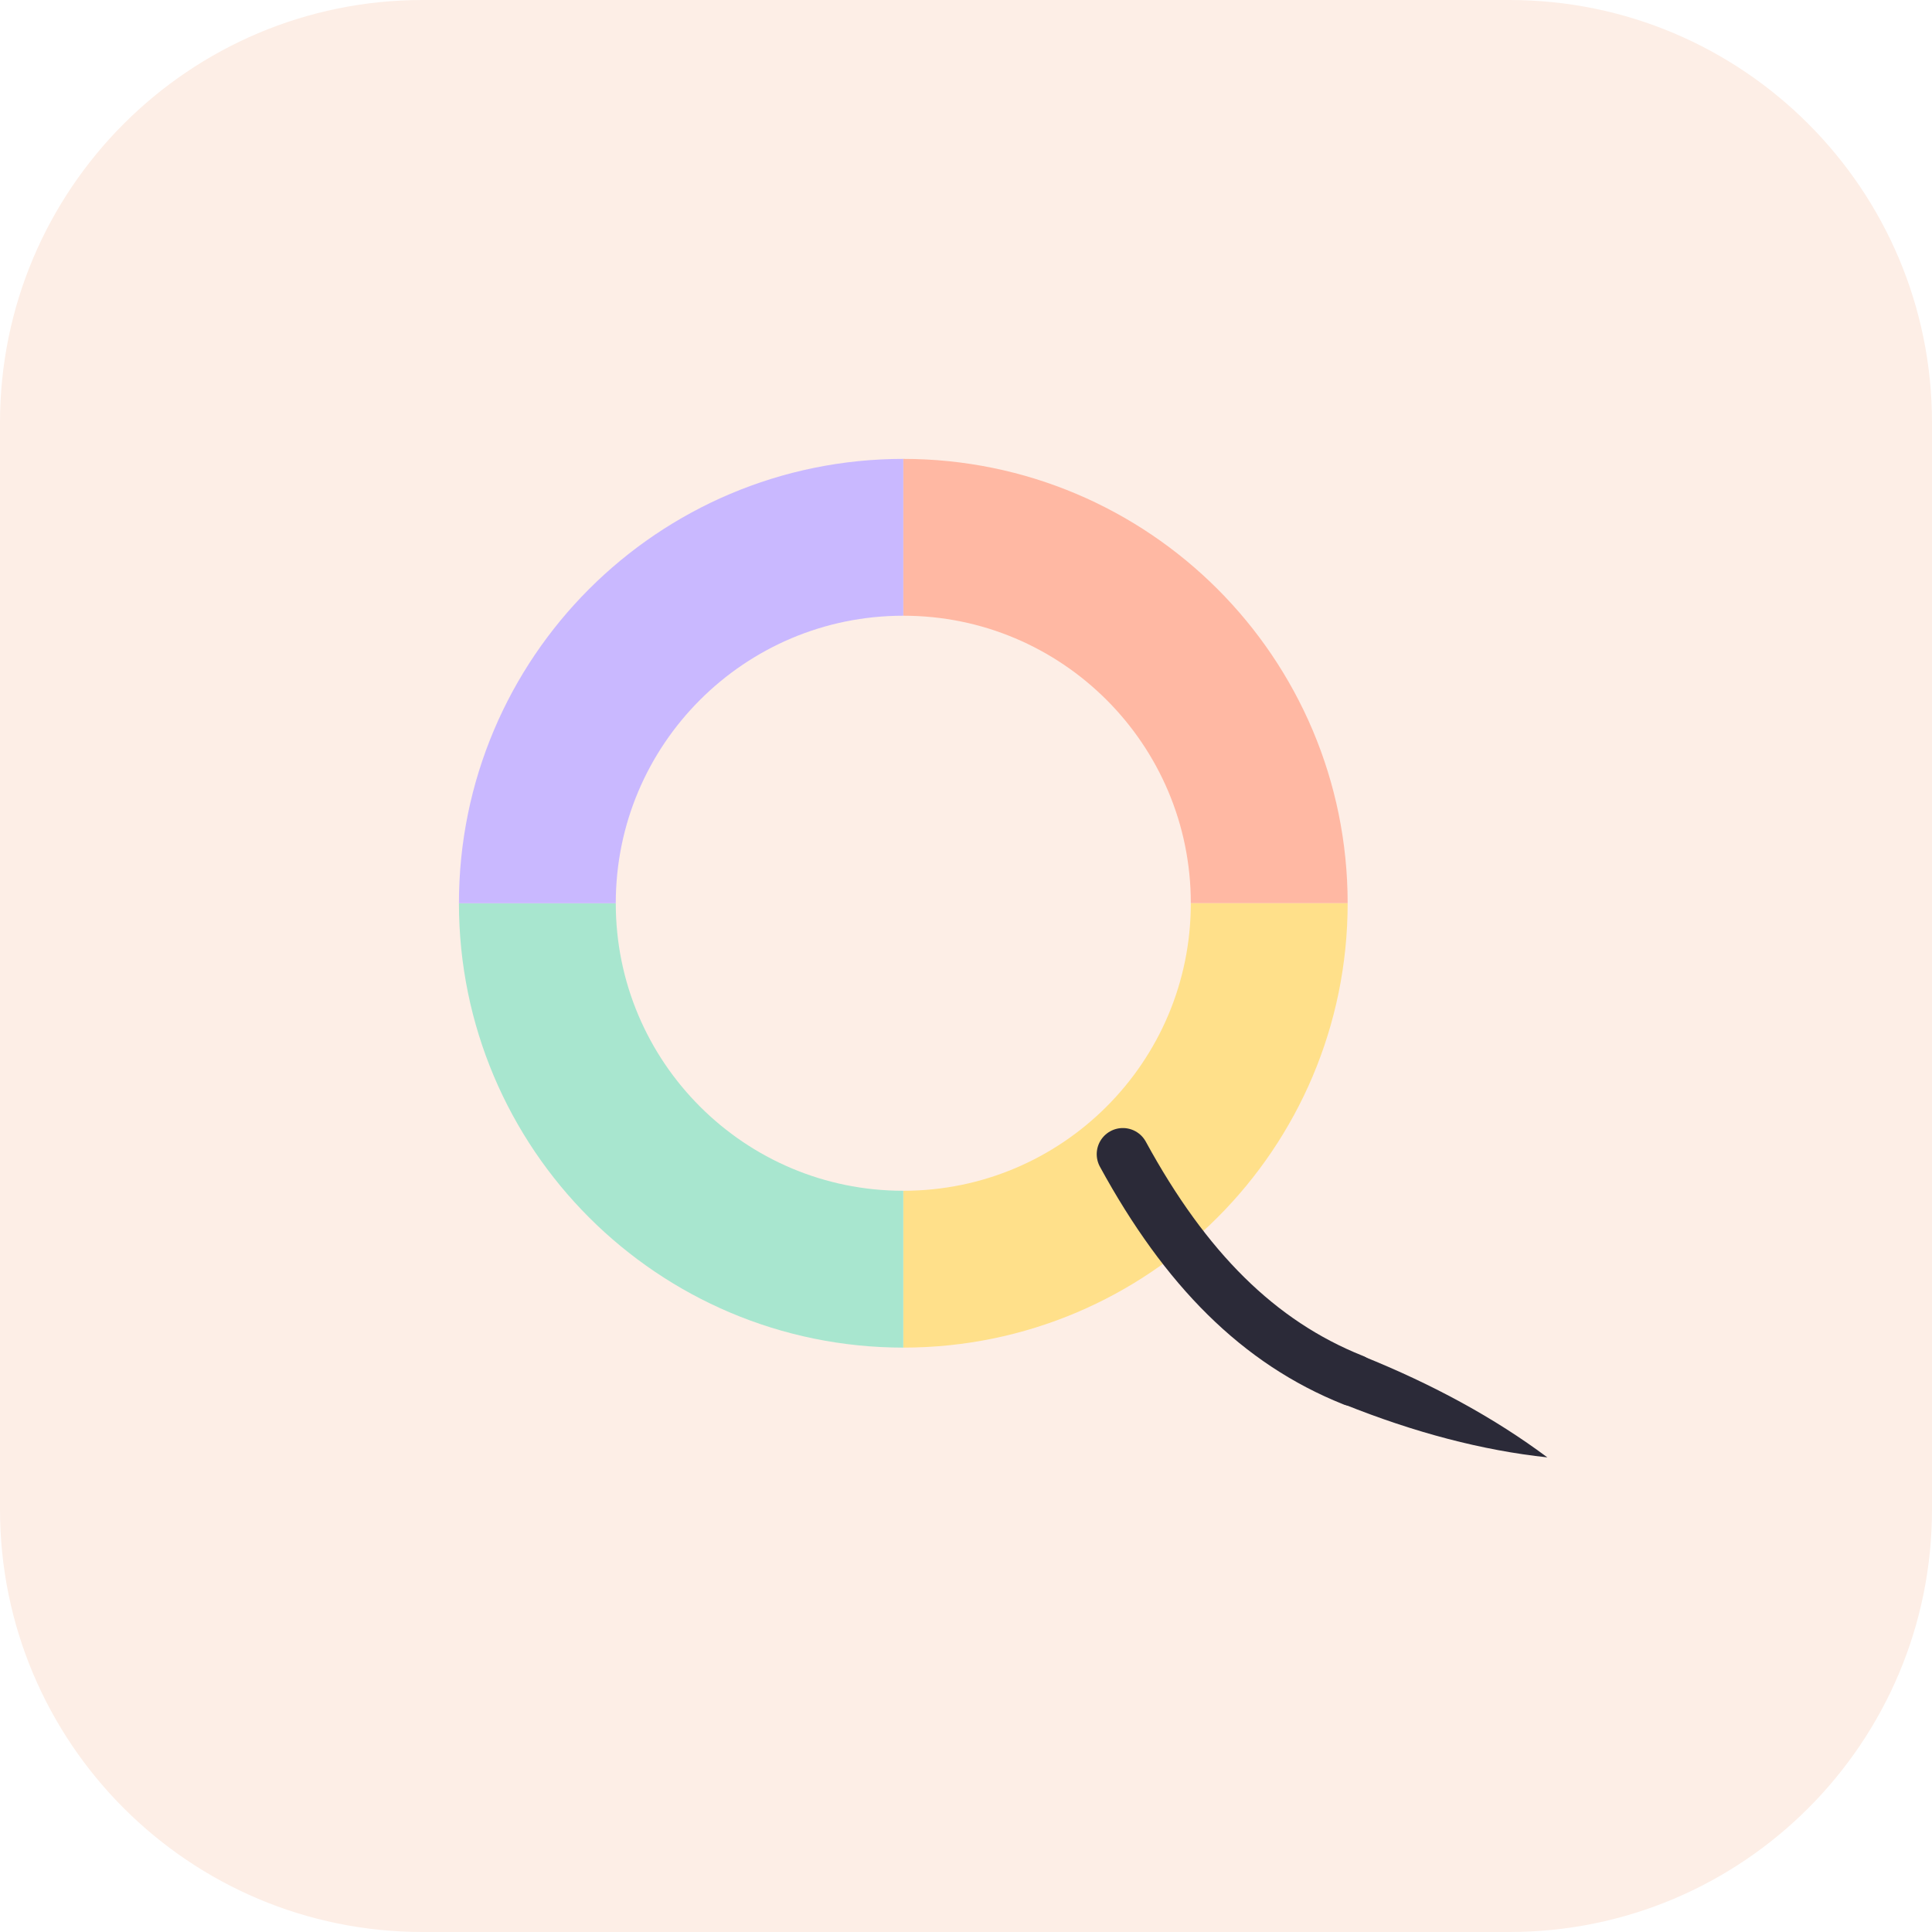
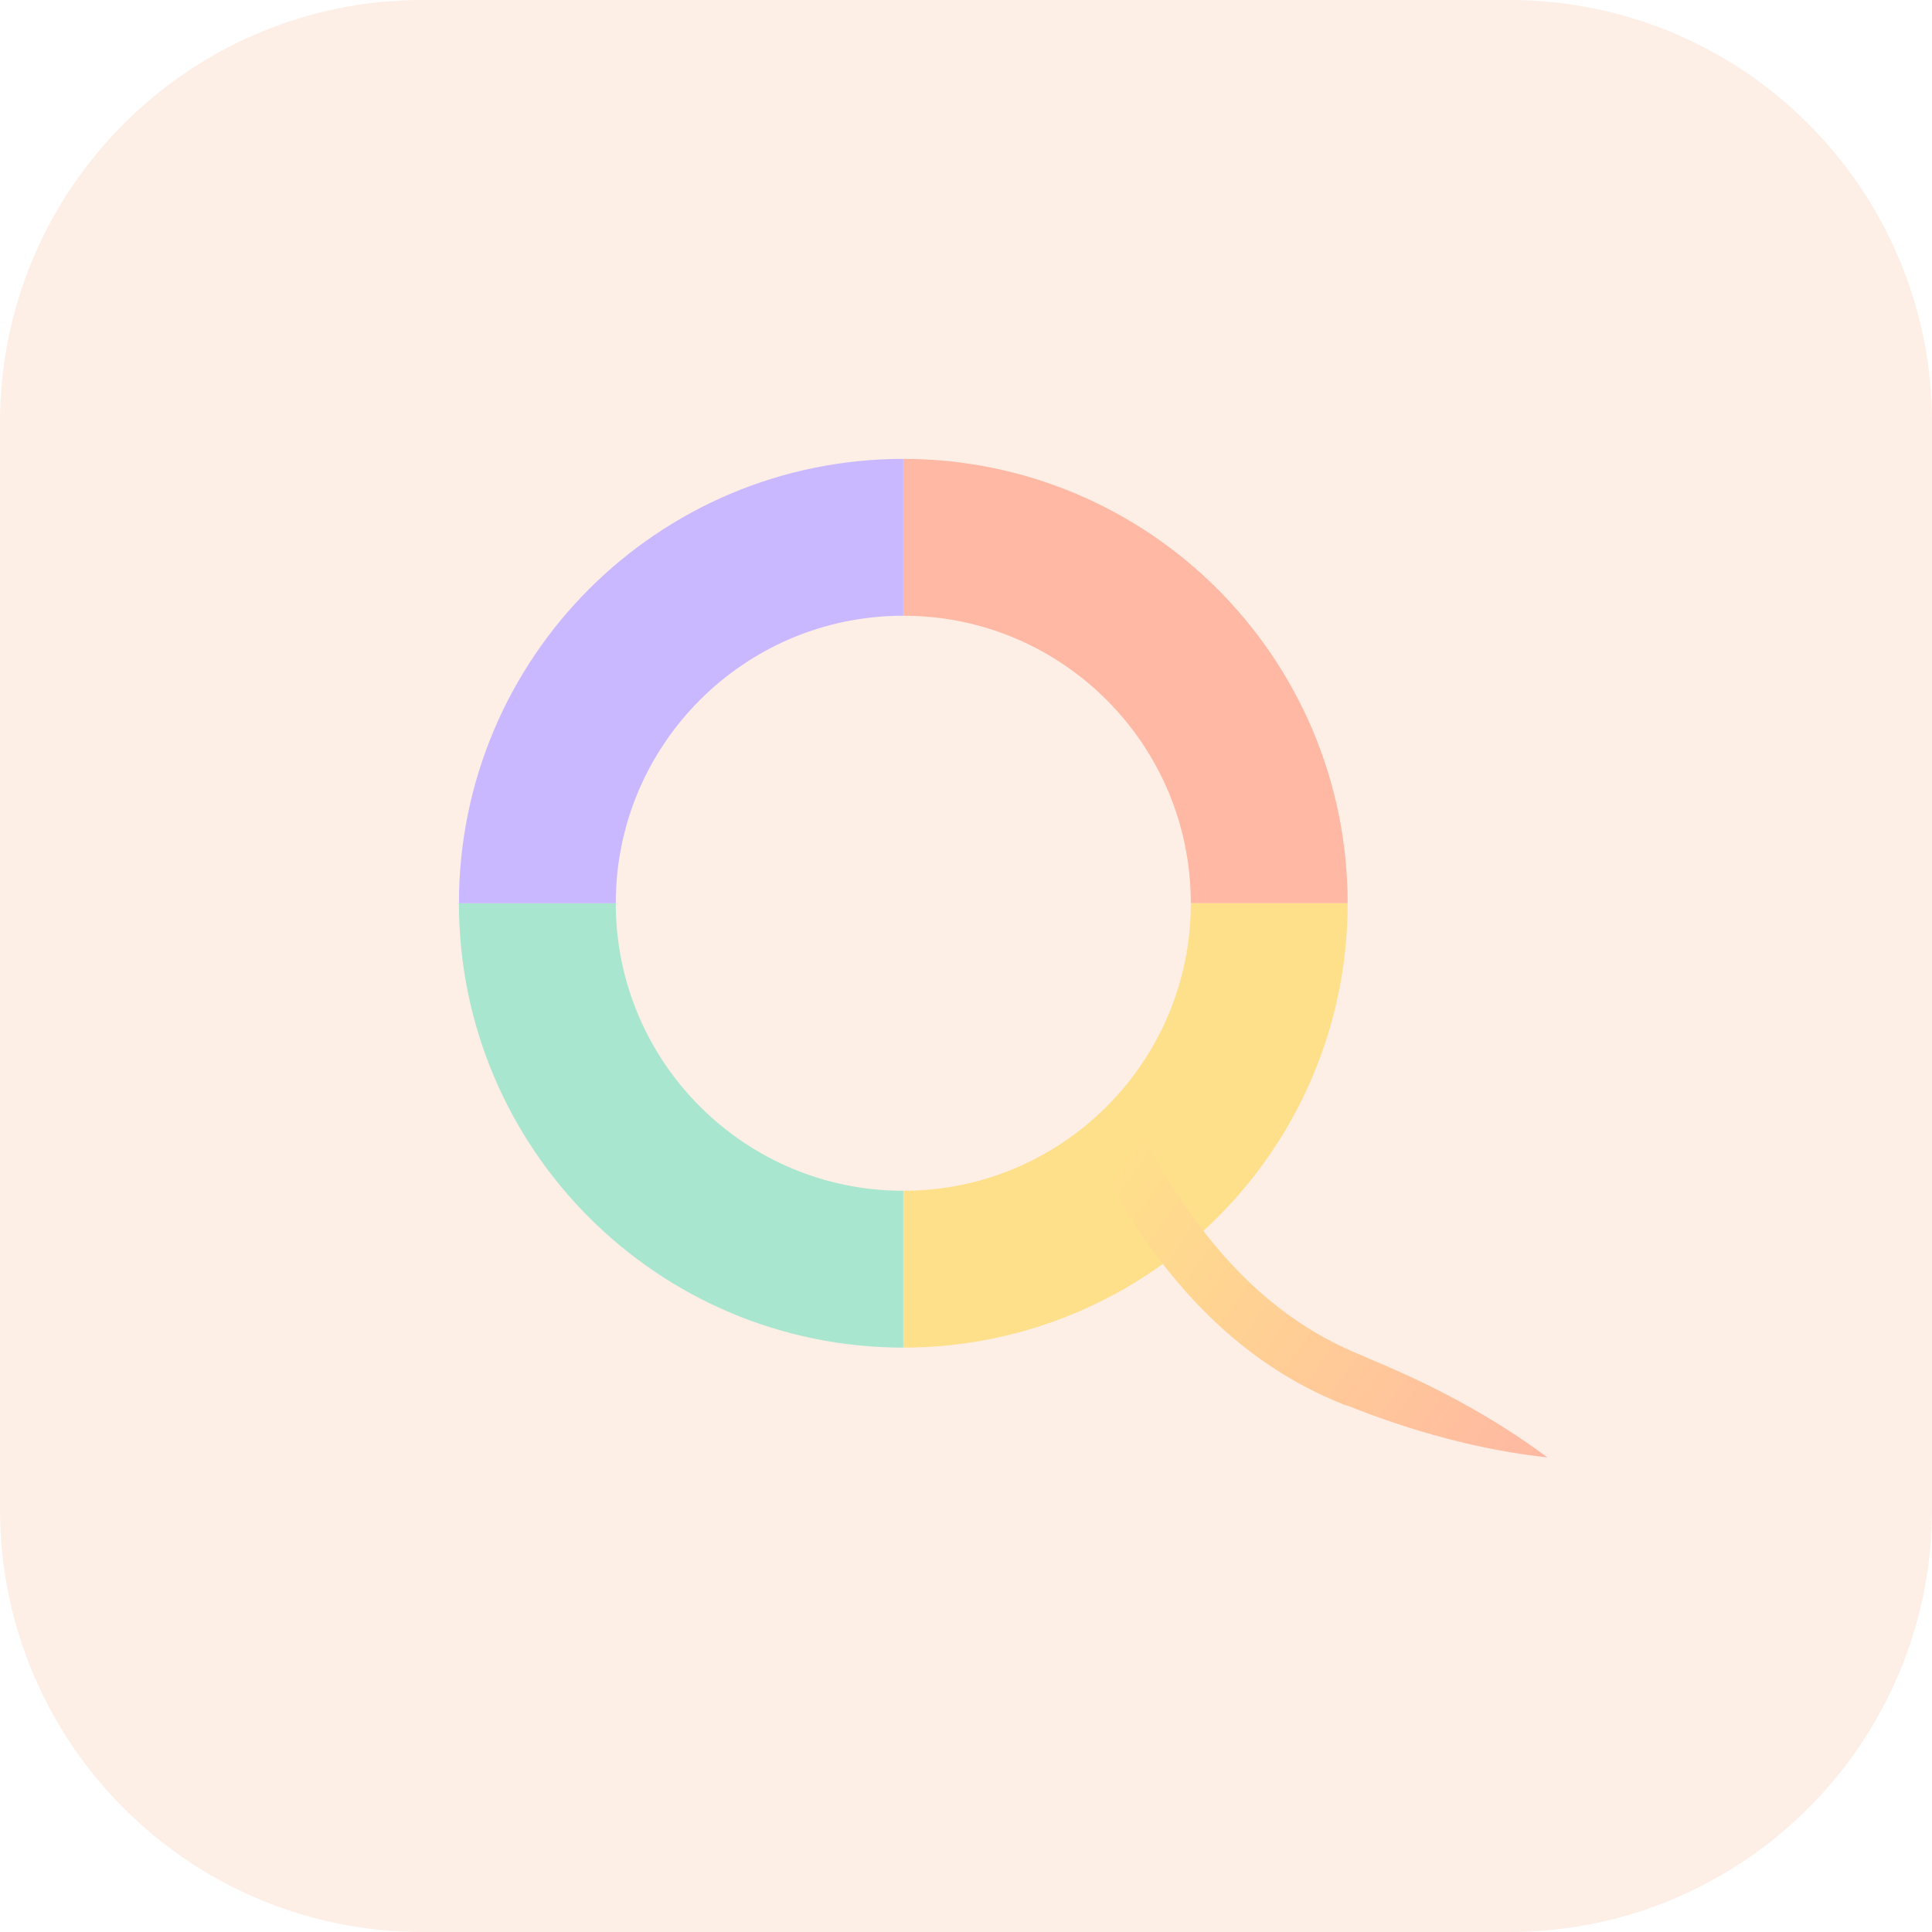
<svg xmlns="http://www.w3.org/2000/svg" viewBox="0 0 256 256" width="256" height="256" role="img">
  <rect x="0" y="0" width="256" height="256" rx="56" fill="#FDEEE6" />
  <g transform="translate(47.65 33.79) scale(1.3854)">
    <path d="M52.00 27.00A35 35 0 0 1 87.00 62.00" fill="none" stroke="#FFB8A3" stroke-width="15" />
    <path d="M87.00 62.00A35 35 0 0 1 52.00 97.00" fill="none" stroke="#FFE08A" stroke-width="15" />
    <path d="M52.00 97.00A35 35 0 0 1 17.00 62.00" fill="none" stroke="#A8E6CF" stroke-width="15" />
    <path d="M17.00 62.00A35 35 0 0 1 52.00 27.00" fill="none" stroke="#C9B8FF" stroke-width="15" />
-     <path d="M73 86C79 97 86 104 95 107.6" fill="none" stroke="#2B2A38" stroke-width="5" stroke-linecap="round" />
-     <path d="M95.9 105.3Q106.1 109.4 113.6 115Q104.3 114 94.1 109.9Z" fill="#2B2A38" />
+     <defs>
+       <linearGradient id="fade" gradientUnits="userSpaceOnUse" x1="73" y1="86" x2="114" y2="115">
+         <stop offset="0" stop-color="#FFE08A" />
+         <stop offset="1" stop-color="#FFB8A3" />
+       </linearGradient>
+     </defs>
+     <path d="M73 86C79 97 86 104 95 107.6" fill="none" stroke="url(#fade)" stroke-width="5" stroke-linecap="round" />
+     <path d="M95.9 105.3Q106.1 109.4 113.6 115Q104.3 114 94.1 109.9Z" fill="url(#fade)" />
  </g>
</svg>
